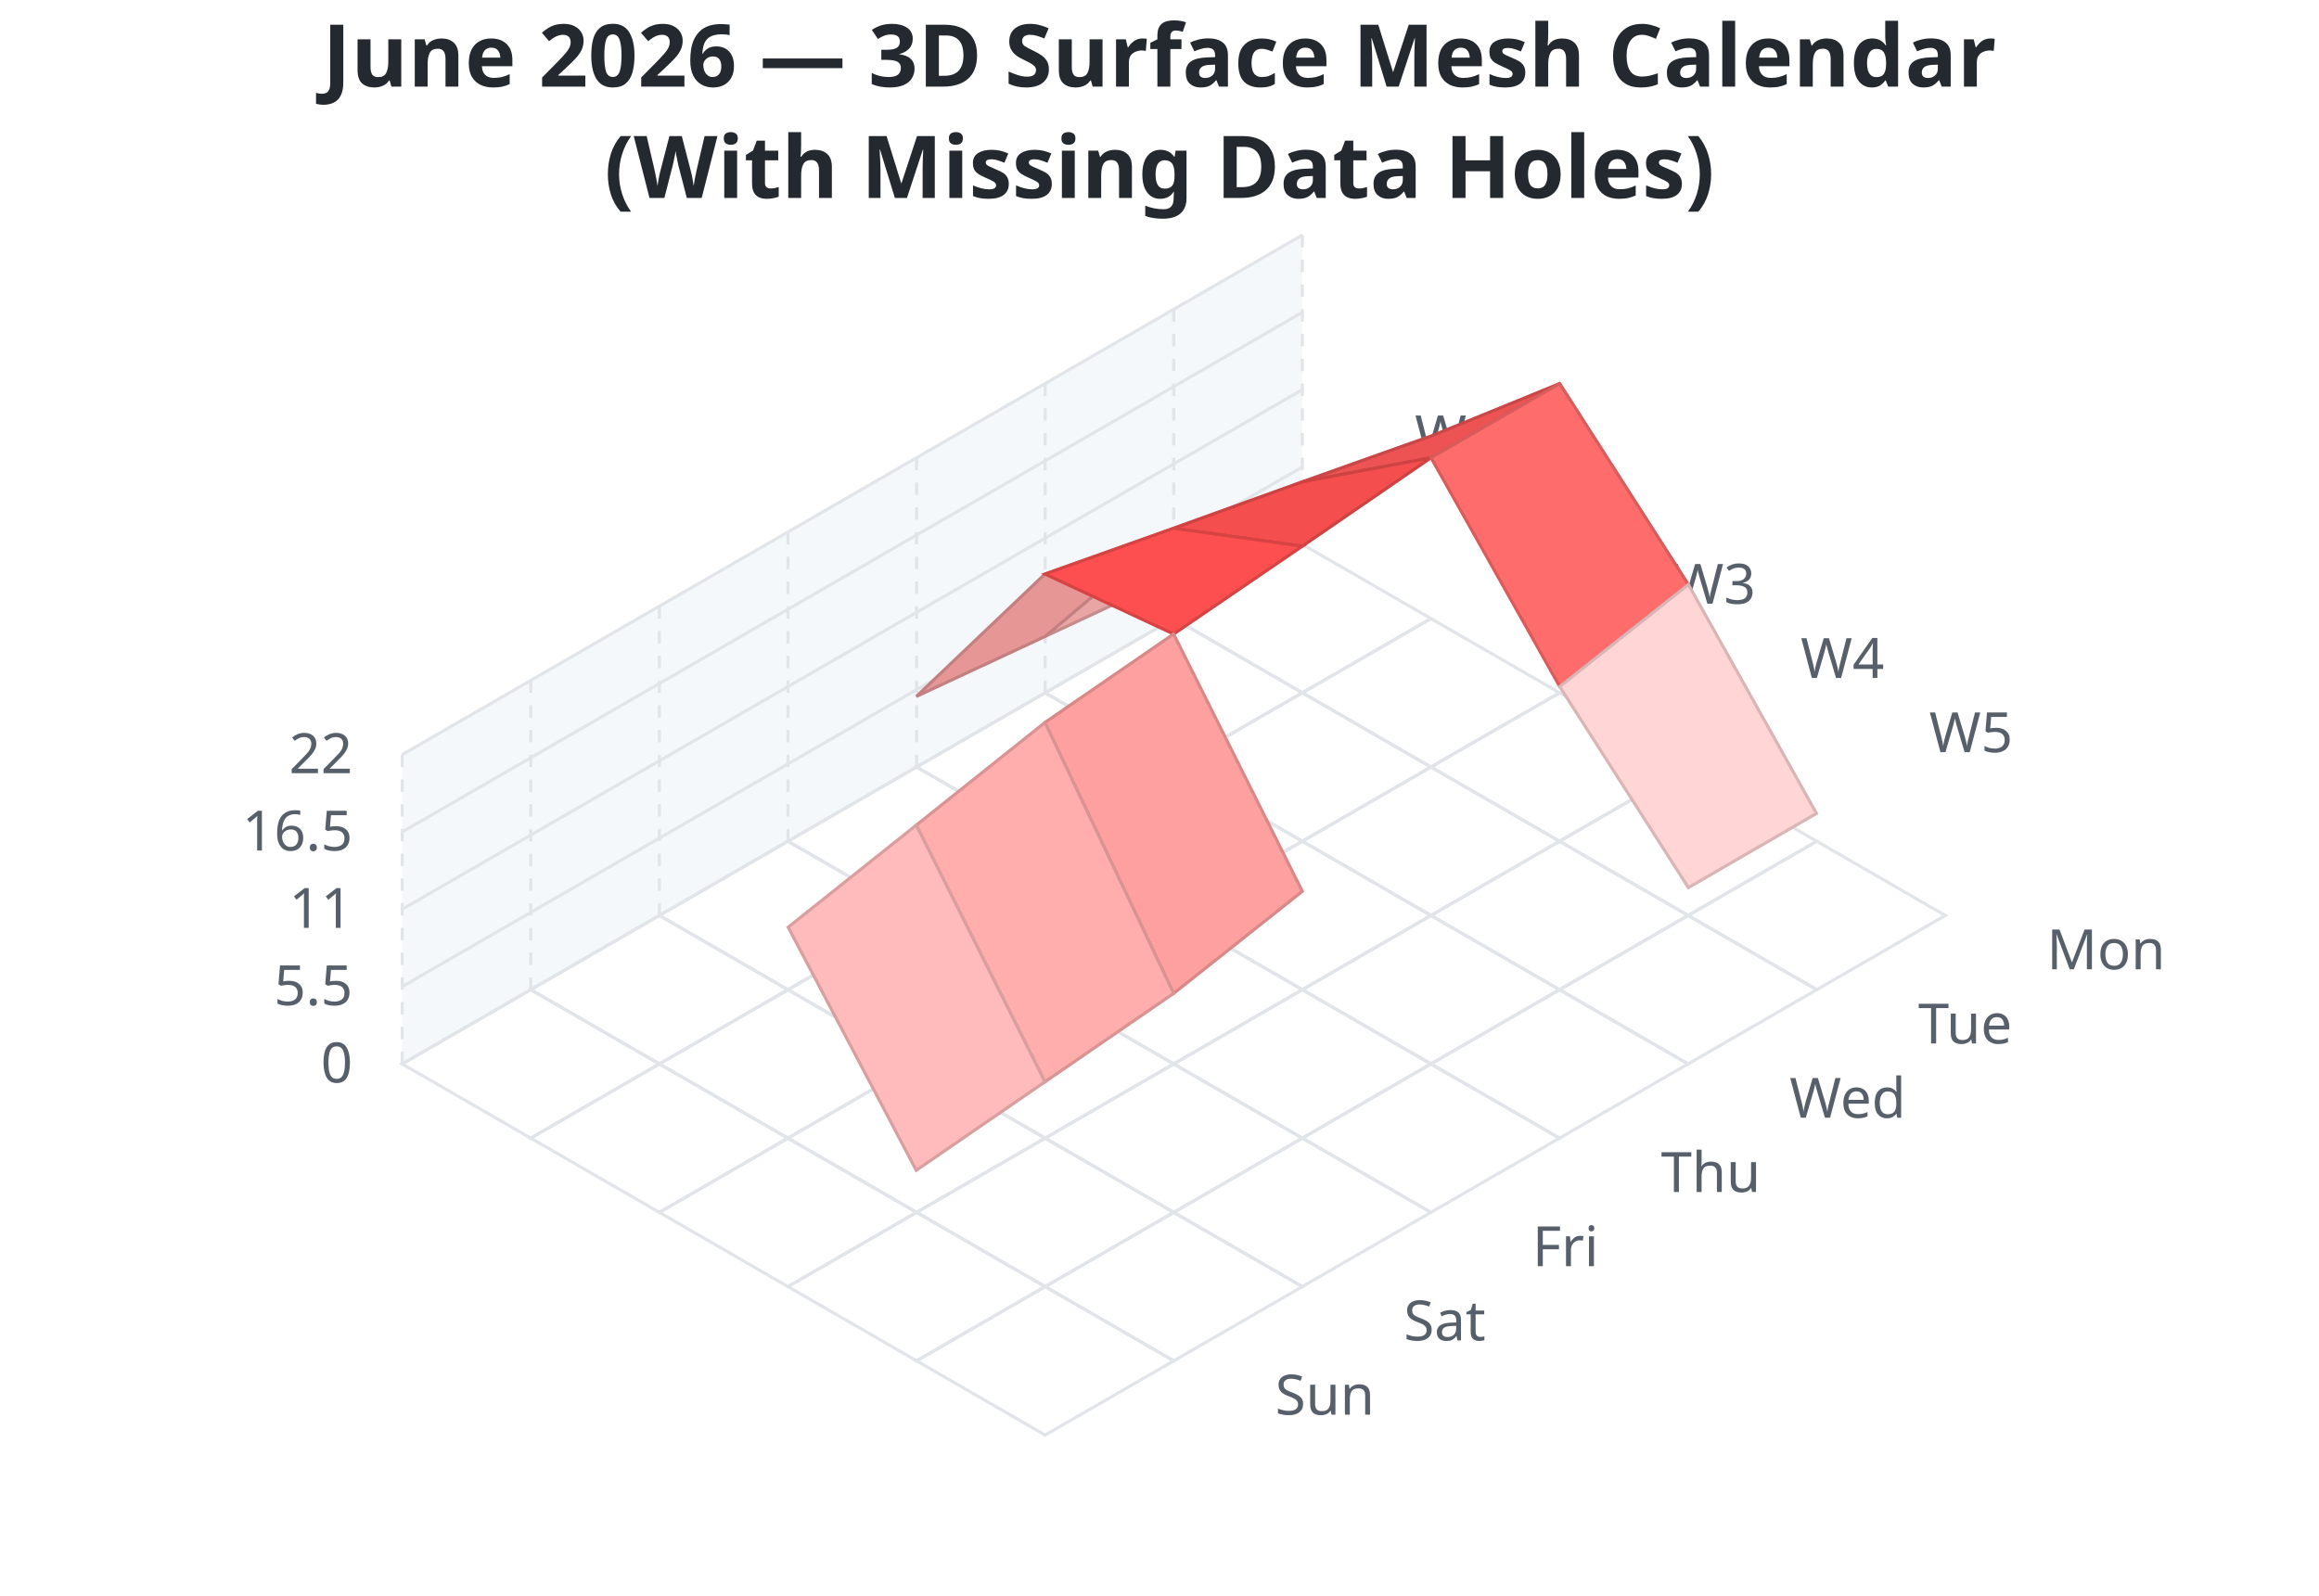
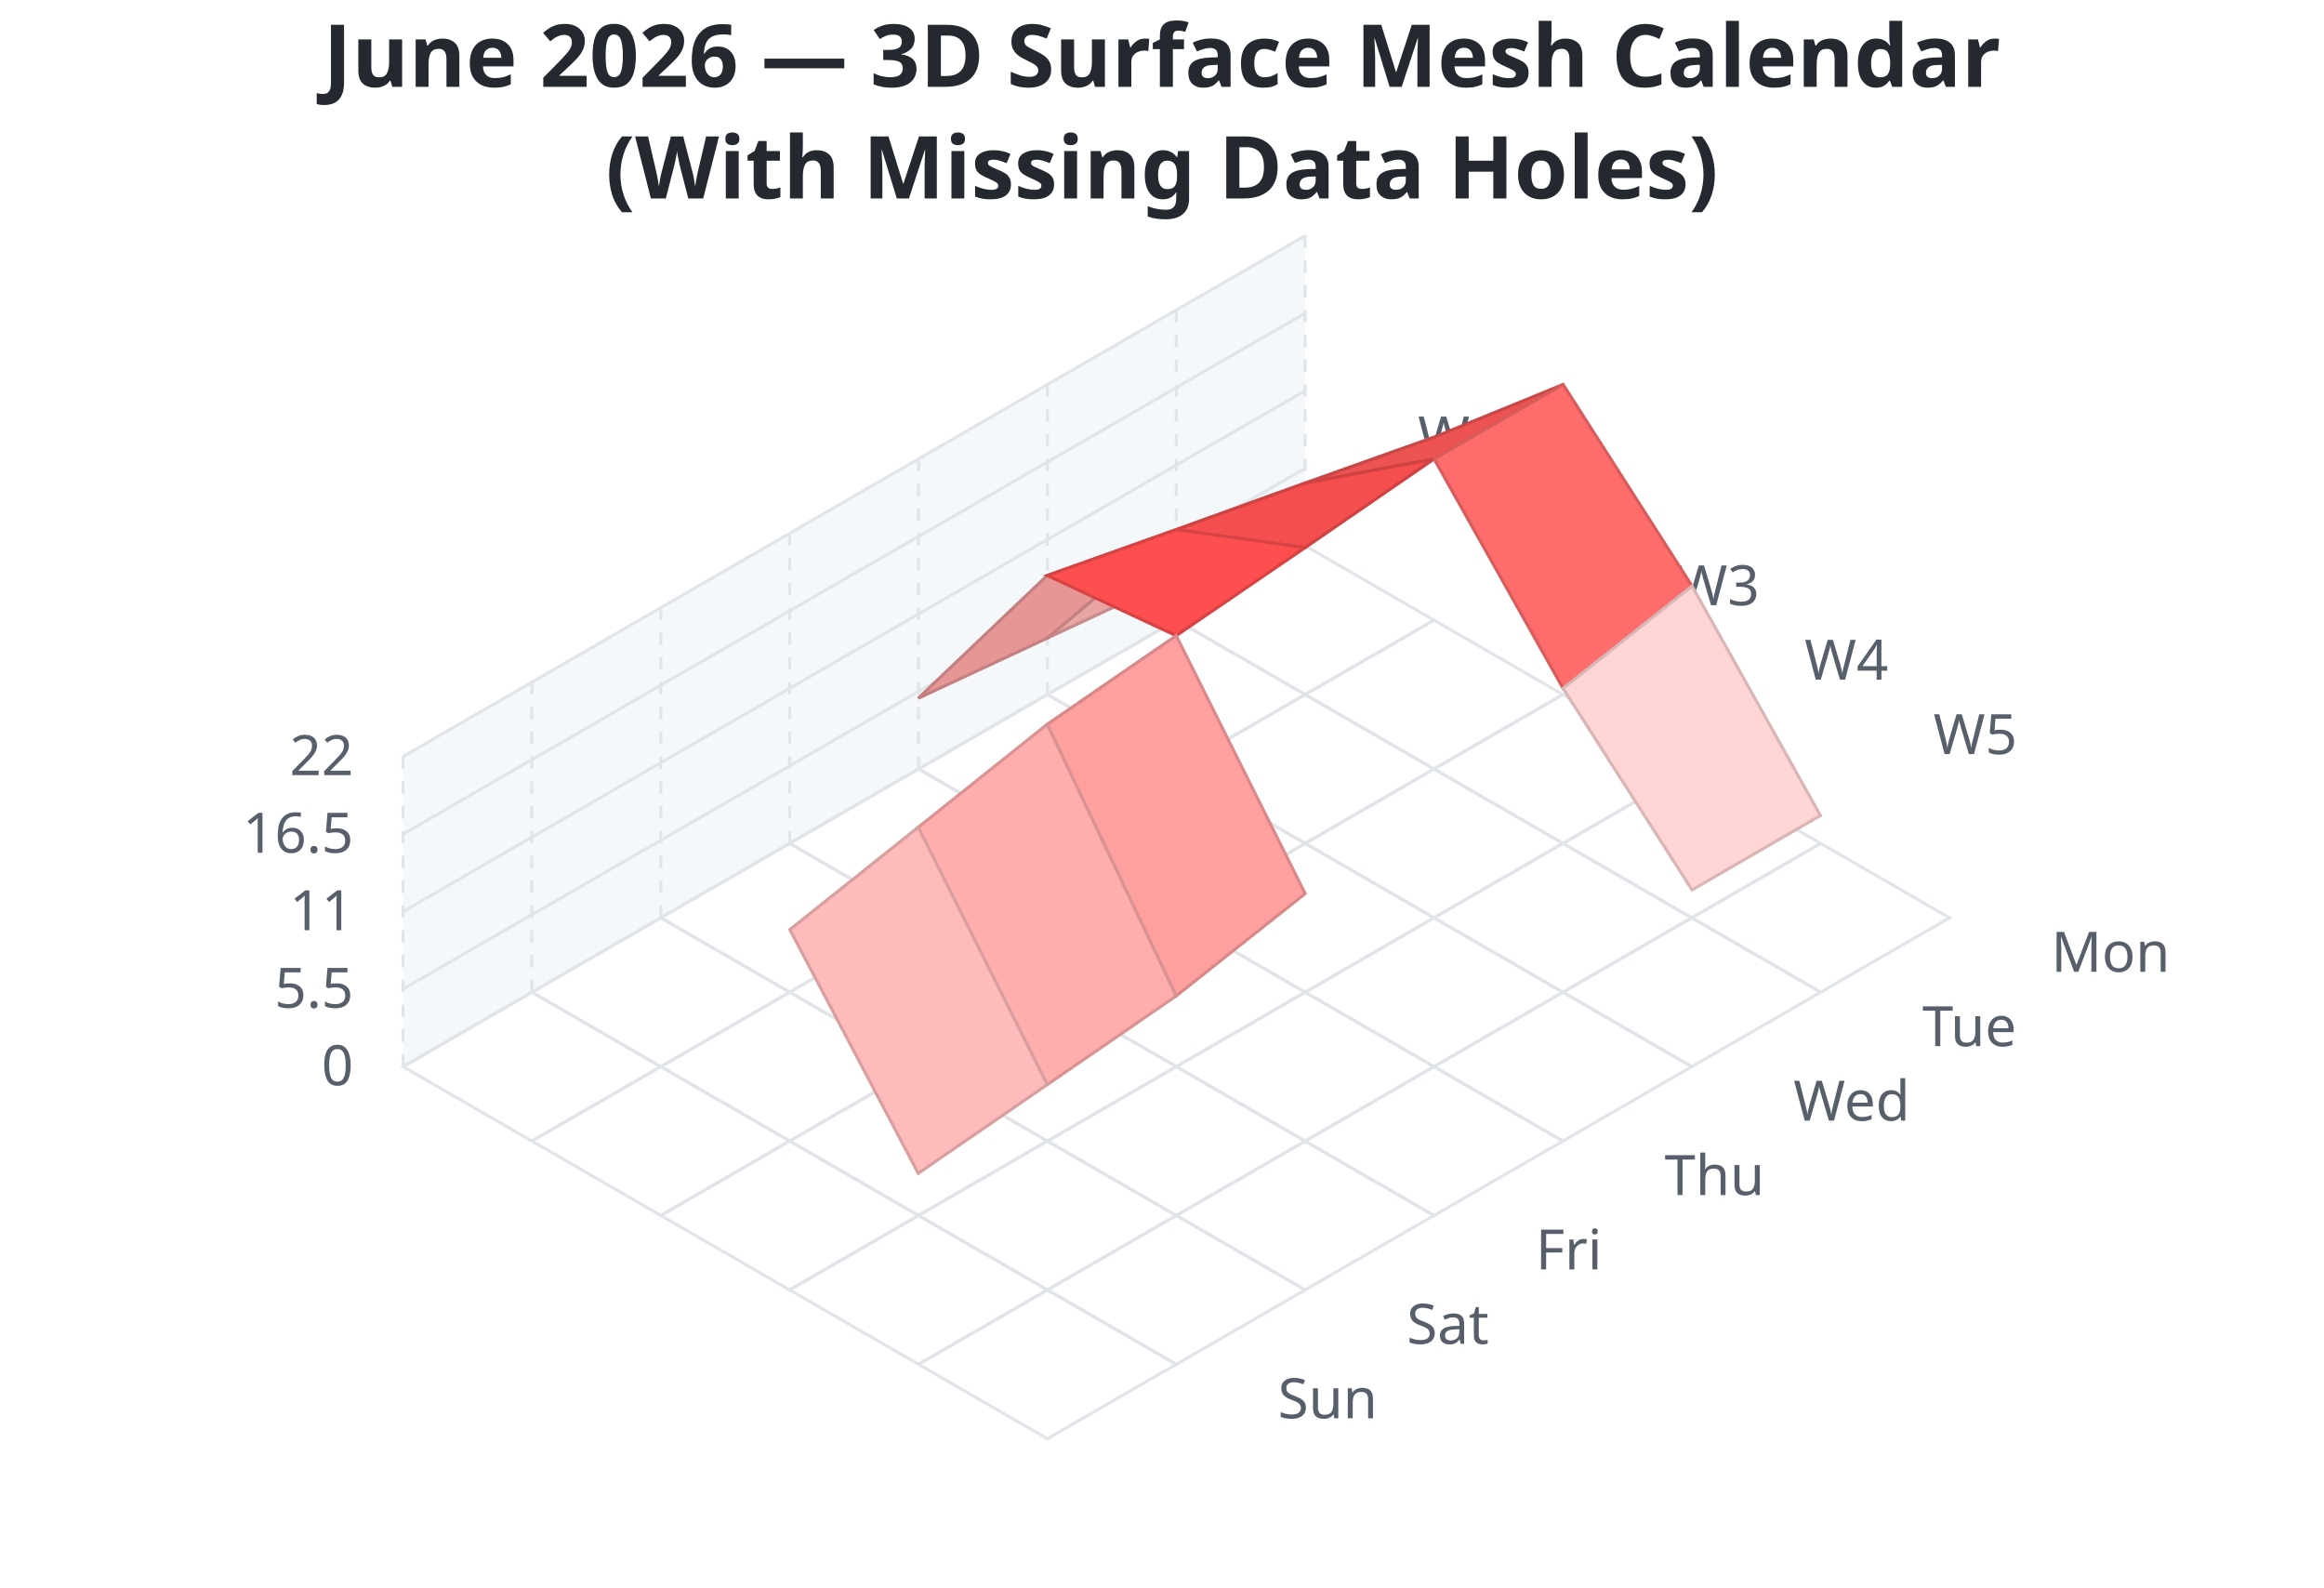
- <svg xmlns="http://www.w3.org/2000/svg" viewBox="-210.49 -88.00 374.81 258.00" width="100%" height="100%">
+ <svg xmlns="http://www.w3.org/2000/svg" viewBox="-210.49 -88.00 374.81 256.00" width="100%" height="100%">
  <style>
        @keyframes iso-grow {
          from {
            transform: scaleY(0);
          }
          to {
            transform: scaleY(1);
          }
        }
        .iso-bar {
          transform-box: fill-box;
          animation: iso-grow 0.6s cubic-bezier(0.16, 1, 0.3, 1) both;
          transition: transform 0.2s cubic-bezier(0.25, 0.46, 0.45, 0.94), filter 0.2s ease;
          cursor: pointer;
        }
        .iso-bar:hover {
          filter: brightness(1.1) drop-shadow(0 4px 6px rgba(0, 0, 0, 0.2));
          transform: translateY(-3px) scaleY(1);
        }
        .iso-face-top, .iso-face-left, .iso-face-right, .iso-bridge-top, .iso-bridge-front {
          transition: fill 0.2s ease;
        }
      </style>
  <text x="-23.09" y="-74.00" fill="#24292f" font-size="14" font-weight="bold" font-family="sans-serif" text-anchor="middle">June 2026 — 3D Surface Mesh Calendar</text>
  <text x="-23.09" y="-56.00" fill="#24292f" font-size="14" font-weight="bold" font-family="sans-serif" text-anchor="middle">(With Missing Data Holes)</text>
  <g>
    <polygon points="0.00,-50.00 -145.49,34.00 -145.49,84.00 0.00,0.00" fill="rgba(241, 245, 249, 0.7)" stroke="none" />
    <line x1="0.00" y1="0.00" x2="0.00" y2="-50.00" stroke="#e1e4e8" stroke-width="0.5" stroke-dasharray="2,2" />
    <line x1="-20.78" y1="12.00" x2="-20.78" y2="-38.00" stroke="#e1e4e8" stroke-width="0.5" stroke-dasharray="2,2" />
    <line x1="-41.57" y1="24.00" x2="-41.57" y2="-26.00" stroke="#e1e4e8" stroke-width="0.5" stroke-dasharray="2,2" />
    <line x1="-62.35" y1="36.00" x2="-62.35" y2="-14.00" stroke="#e1e4e8" stroke-width="0.5" stroke-dasharray="2,2" />
    <line x1="-83.14" y1="48.00" x2="-83.14" y2="-2.00" stroke="#e1e4e8" stroke-width="0.5" stroke-dasharray="2,2" />
    <line x1="-103.92" y1="60.00" x2="-103.92" y2="10.00" stroke="#e1e4e8" stroke-width="0.5" stroke-dasharray="2,2" />
    <line x1="-124.71" y1="72.00" x2="-124.71" y2="22.00" stroke="#e1e4e8" stroke-width="0.5" stroke-dasharray="2,2" />
    <line x1="-145.49" y1="84.00" x2="-145.49" y2="34.00" stroke="#e1e4e8" stroke-width="0.5" stroke-dasharray="2,2" />
    <line x1="0.00" y1="0.00" x2="-145.49" y2="84.00" stroke="#e1e4e8" stroke-width="0.5" />
    <text x="-153.49" y="87.00" fill="#57606a" font-size="9" font-family="sans-serif" text-anchor="end">0</text>
    <line x1="0.00" y1="-12.50" x2="-145.49" y2="71.50" stroke="#e1e4e8" stroke-width="0.5" />
    <text x="-153.49" y="74.50" fill="#57606a" font-size="9" font-family="sans-serif" text-anchor="end">5.5</text>
    <line x1="0.00" y1="-25.00" x2="-145.49" y2="59.00" stroke="#e1e4e8" stroke-width="0.5" />
    <text x="-153.49" y="62.00" fill="#57606a" font-size="9" font-family="sans-serif" text-anchor="end">11</text>
    <line x1="0.00" y1="-37.50" x2="-145.49" y2="46.50" stroke="#e1e4e8" stroke-width="0.5" />
    <text x="-153.49" y="49.50" fill="#57606a" font-size="9" font-family="sans-serif" text-anchor="end">16.5</text>
    <line x1="0.00" y1="-50.00" x2="-145.49" y2="34.00" stroke="#e1e4e8" stroke-width="0.5" />
    <text x="-153.49" y="37.00" fill="#57606a" font-size="9" font-family="sans-serif" text-anchor="end">22</text>
    <g class="iso-col-labels">
      <text x="24.94" y="-14.40" fill="#57606a" font-size="9" font-family="sans-serif" text-anchor="middle">W1</text>
      <text x="45.73" y="-2.40" fill="#57606a" font-size="9" font-family="sans-serif" text-anchor="middle">W2</text>
      <text x="66.51" y="9.60" fill="#57606a" font-size="9" font-family="sans-serif" text-anchor="middle">W3</text>
      <text x="87.30" y="21.60" fill="#57606a" font-size="9" font-family="sans-serif" text-anchor="middle">W4</text>
      <text x="108.08" y="33.60" fill="#57606a" font-size="9" font-family="sans-serif" text-anchor="middle">W5</text>
    </g>
    <polygon class="iso-grid-cell" points="0.00,0.00 -20.78,12.00 0.00,24.00 20.78,12.00" fill="none" stroke="#e1e4e8" stroke-width="0.5" />
    <g class="iso-bar" data-col="0" data-row="0" data-value="8.25" style="animation-delay: 0ms; transform-origin: bottom;">
      <polygon points="0.0,-4.5 20.8,-17.5 0.0,-10.1 -20.8,5.2" fill="#ecb2b2" stroke="#c99797" stroke-width="0.5" />
    </g>
    <polygon class="iso-grid-cell" points="-20.78,12.00 -41.57,24.00 -20.78,36.00 0.00,24.00" fill="none" stroke="#e1e4e8" stroke-width="0.5" />
    <g class="iso-bar" data-col="0" data-row="1" data-value="9.75" style="animation-delay: 15ms; transform-origin: bottom;">
      <polygon points="-20.8,5.2 0.0,-10.1 -20.8,-2.6 -41.6,14.9" fill="#e9a4a4" stroke="#c68b8b" stroke-width="0.5" />
    </g>
    <polygon class="iso-grid-cell" points="-41.57,24.00 -62.35,36.00 -41.57,48.00 -20.78,36.00" fill="none" stroke="#e1e4e8" stroke-width="0.5" />
    <g class="iso-bar" data-col="0" data-row="2" data-value="11.25" style="animation-delay: 30ms; transform-origin: bottom;">
      <polygon points="-41.6,14.9 -20.8,-2.6 -41.6,4.8 -62.4,24.6" fill="#e79696" stroke="#c48080" stroke-width="0.5" />
    </g>
    <polygon class="iso-grid-cell" points="-62.35,36.00 -83.14,48.00 -62.35,60.00 -41.57,48.00" fill="none" stroke="#e1e4e8" stroke-width="0.5" />
    <polygon class="iso-grid-cell" points="-83.14,48.00 -103.92,60.00 -83.14,72.00 -62.35,60.00" fill="none" stroke="#e1e4e8" stroke-width="0.5" />
    <polygon class="iso-grid-cell" points="-103.92,60.00 -124.71,72.00 -103.92,84.00 -83.14,72.00" fill="none" stroke="#e1e4e8" stroke-width="0.5" />
    <polygon class="iso-grid-cell" points="-124.71,72.00 -145.49,84.00 -124.71,96.00 -103.92,84.00" fill="none" stroke="#e1e4e8" stroke-width="0.5" />
    <polygon class="iso-grid-cell" points="20.78,12.00 0.00,24.00 20.78,36.00 41.57,24.00" fill="none" stroke="#e1e4e8" stroke-width="0.5" />
    <g class="iso-bar" data-col="1" data-row="0" data-value="18.00" style="animation-delay: 15ms; transform-origin: bottom;">
      <polygon points="20.8,-17.5 41.6,-26.0 20.8,-14.0 0.0,-10.1" fill="#ee5353" stroke="#ca4747" stroke-width="0.5" />
    </g>
    <polygon class="iso-grid-cell" points="0.00,24.00 -20.78,36.00 0.00,48.00 20.78,36.00" fill="none" stroke="#e1e4e8" stroke-width="0.5" />
    <g class="iso-bar" data-col="1" data-row="1" data-value="18.75" style="animation-delay: 30ms; transform-origin: bottom;">
      <polygon points="0.0,-10.1 20.8,-14.0 0.0,0.3 -20.8,-2.6" fill="#f44e4e" stroke="#cf4242" stroke-width="0.5" />
    </g>
    <polygon class="iso-grid-cell" points="-20.78,36.00 -41.57,48.00 -20.78,60.00 0.00,48.00" fill="none" stroke="#e1e4e8" stroke-width="0.5" />
    <g class="iso-bar" data-col="1" data-row="2" data-value="19.25" style="animation-delay: 45ms; transform-origin: bottom;">
      <polygon points="-20.8,-2.6 0.0,0.3 -20.8,14.5 -41.6,4.8" fill="#fd4f4f" stroke="#d74343" stroke-width="0.5" />
    </g>
    <polygon class="iso-grid-cell" points="-41.57,48.00 -62.35,60.00 -41.57,72.00 -20.78,60.00" fill="none" stroke="#e1e4e8" stroke-width="0.5" />
    <polygon class="iso-grid-cell" points="-62.35,60.00 -83.14,72.00 -62.35,84.00 -41.57,72.00" fill="none" stroke="#e1e4e8" stroke-width="0.5" />
    <polygon class="iso-grid-cell" points="-83.14,72.00 -103.92,84.00 -83.14,96.00 -62.35,84.00" fill="none" stroke="#e1e4e8" stroke-width="0.5" />
    <polygon class="iso-grid-cell" points="-103.92,84.00 -124.71,96.00 -103.92,108.00 -83.14,96.00" fill="none" stroke="#e1e4e8" stroke-width="0.5" />
    <polygon class="iso-grid-cell" points="41.57,24.00 20.78,36.00 41.57,48.00 62.35,36.00" fill="none" stroke="#e1e4e8" stroke-width="0.5" />
    <g class="iso-bar" data-col="2" data-row="0" data-value="17.00" style="animation-delay: 30ms; transform-origin: bottom;">
      <polygon points="41.6,-26.0 62.4,6.5 41.6,23.0 20.8,-14.0" fill="#ff6c6c" stroke="#d95c5c" stroke-width="0.5" />
    </g>
    <polygon class="iso-grid-cell" points="20.78,36.00 0.00,48.00 20.78,60.00 41.57,48.00" fill="none" stroke="#e1e4e8" stroke-width="0.5" />
    <polygon class="iso-grid-cell" points="0.00,48.00 -20.78,60.00 0.00,72.00 20.78,60.00" fill="none" stroke="#e1e4e8" stroke-width="0.5" />
    <polygon class="iso-grid-cell" points="-20.78,60.00 -41.57,72.00 -20.78,84.00 0.00,72.00" fill="none" stroke="#e1e4e8" stroke-width="0.5" />
    <g class="iso-bar" data-col="2" data-row="3" data-value="12.75" style="animation-delay: 75ms; transform-origin: bottom;">
      <polygon points="-20.8,14.5 0.0,56.1 -20.8,72.6 -41.6,28.8" fill="#ffa0a0" stroke="#d98888" stroke-width="0.5" />
    </g>
    <polygon class="iso-grid-cell" points="-41.57,72.00 -62.35,84.00 -41.57,96.00 -20.78,84.00" fill="none" stroke="#e1e4e8" stroke-width="0.5" />
    <g class="iso-bar" data-col="2" data-row="4" data-value="11.25" style="animation-delay: 90ms; transform-origin: bottom;">
      <polygon points="-41.6,28.8 -20.8,72.6 -41.6,86.9 -62.4,45.4" fill="#ffadad" stroke="#d99393" stroke-width="0.5" />
    </g>
    <polygon class="iso-grid-cell" points="-62.35,84.00 -83.14,96.00 -62.35,108.00 -41.57,96.00" fill="none" stroke="#e1e4e8" stroke-width="0.5" />
    <g class="iso-bar" data-col="2" data-row="5" data-value="9.75" style="animation-delay: 105ms; transform-origin: bottom;">
      <polygon points="-62.4,45.4 -41.6,86.9 -62.4,101.2 -83.1,61.9" fill="#ffbbbb" stroke="#d99f9f" stroke-width="0.5" />
    </g>
    <polygon class="iso-grid-cell" points="-83.14,96.00 -103.92,108.00 -83.14,120.00 -62.35,108.00" fill="none" stroke="#e1e4e8" stroke-width="0.5" />
    <polygon class="iso-grid-cell" points="62.35,36.00 41.57,48.00 62.35,60.00 83.14,48.00" fill="none" stroke="#e1e4e8" stroke-width="0.5" />
    <g class="iso-bar" data-col="3" data-row="0" data-value="7.00" style="animation-delay: 45ms; transform-origin: bottom;">
      <polygon points="62.4,6.5 83.1,43.5 62.4,55.5 41.6,23.0" fill="#ffd5d5" stroke="#d9b5b5" stroke-width="0.5" />
    </g>
    <polygon class="iso-grid-cell" points="41.57,48.00 20.78,60.00 41.57,72.00 62.35,60.00" fill="none" stroke="#e1e4e8" stroke-width="0.5" />
    <polygon class="iso-grid-cell" points="20.78,60.00 0.00,72.00 20.78,84.00 41.57,72.00" fill="none" stroke="#e1e4e8" stroke-width="0.5" />
    <polygon class="iso-grid-cell" points="0.00,72.00 -20.78,84.00 0.00,96.00 20.78,84.00" fill="none" stroke="#e1e4e8" stroke-width="0.5" />
    <polygon class="iso-grid-cell" points="-20.78,84.00 -41.57,96.00 -20.78,108.00 0.00,96.00" fill="none" stroke="#e1e4e8" stroke-width="0.5" />
    <polygon class="iso-grid-cell" points="-41.57,96.00 -62.35,108.00 -41.57,120.00 -20.78,108.00" fill="none" stroke="#e1e4e8" stroke-width="0.5" />
    <polygon class="iso-grid-cell" points="-62.35,108.00 -83.14,120.00 -62.35,132.00 -41.57,120.00" fill="none" stroke="#e1e4e8" stroke-width="0.5" />
    <polygon class="iso-grid-cell" points="83.14,48.00 62.35,60.00 83.14,72.00 103.92,60.00" fill="none" stroke="#e1e4e8" stroke-width="0.5" />
    <polygon class="iso-grid-cell" points="62.35,60.00 41.57,72.00 62.35,84.00 83.14,72.00" fill="none" stroke="#e1e4e8" stroke-width="0.5" />
    <polygon class="iso-grid-cell" points="41.57,72.00 20.78,84.00 41.57,96.00 62.35,84.00" fill="none" stroke="#e1e4e8" stroke-width="0.5" />
    <polygon class="iso-grid-cell" points="20.78,84.00 0.00,96.00 20.78,108.00 41.57,96.00" fill="none" stroke="#e1e4e8" stroke-width="0.5" />
    <polygon class="iso-grid-cell" points="0.00,96.00 -20.78,108.00 0.00,120.00 20.78,108.00" fill="none" stroke="#e1e4e8" stroke-width="0.5" />
    <polygon class="iso-grid-cell" points="-20.78,108.00 -41.57,120.00 -20.78,132.00 0.00,120.00" fill="none" stroke="#e1e4e8" stroke-width="0.5" />
    <polygon class="iso-grid-cell" points="-41.57,120.00 -62.35,132.00 -41.57,144.00 -20.78,132.00" fill="none" stroke="#e1e4e8" stroke-width="0.5" />
    <g class="iso-row-labels">
      <text x="120.32" y="68.70" fill="#57606a" font-size="9" font-family="sans-serif" text-anchor="start">Mon</text>
      <text x="99.53" y="80.70" fill="#57606a" font-size="9" font-family="sans-serif" text-anchor="start">Tue</text>
      <text x="78.75" y="92.70" fill="#57606a" font-size="9" font-family="sans-serif" text-anchor="start">Wed</text>
      <text x="57.96" y="104.70" fill="#57606a" font-size="9" font-family="sans-serif" text-anchor="start">Thu</text>
      <text x="37.18" y="116.70" fill="#57606a" font-size="9" font-family="sans-serif" text-anchor="start">Fri</text>
      <text x="16.39" y="128.70" fill="#57606a" font-size="9" font-family="sans-serif" text-anchor="start">Sat</text>
      <text x="-4.39" y="140.70" fill="#57606a" font-size="9" font-family="sans-serif" text-anchor="start">Sun</text>
    </g>
  </g>
</svg>
